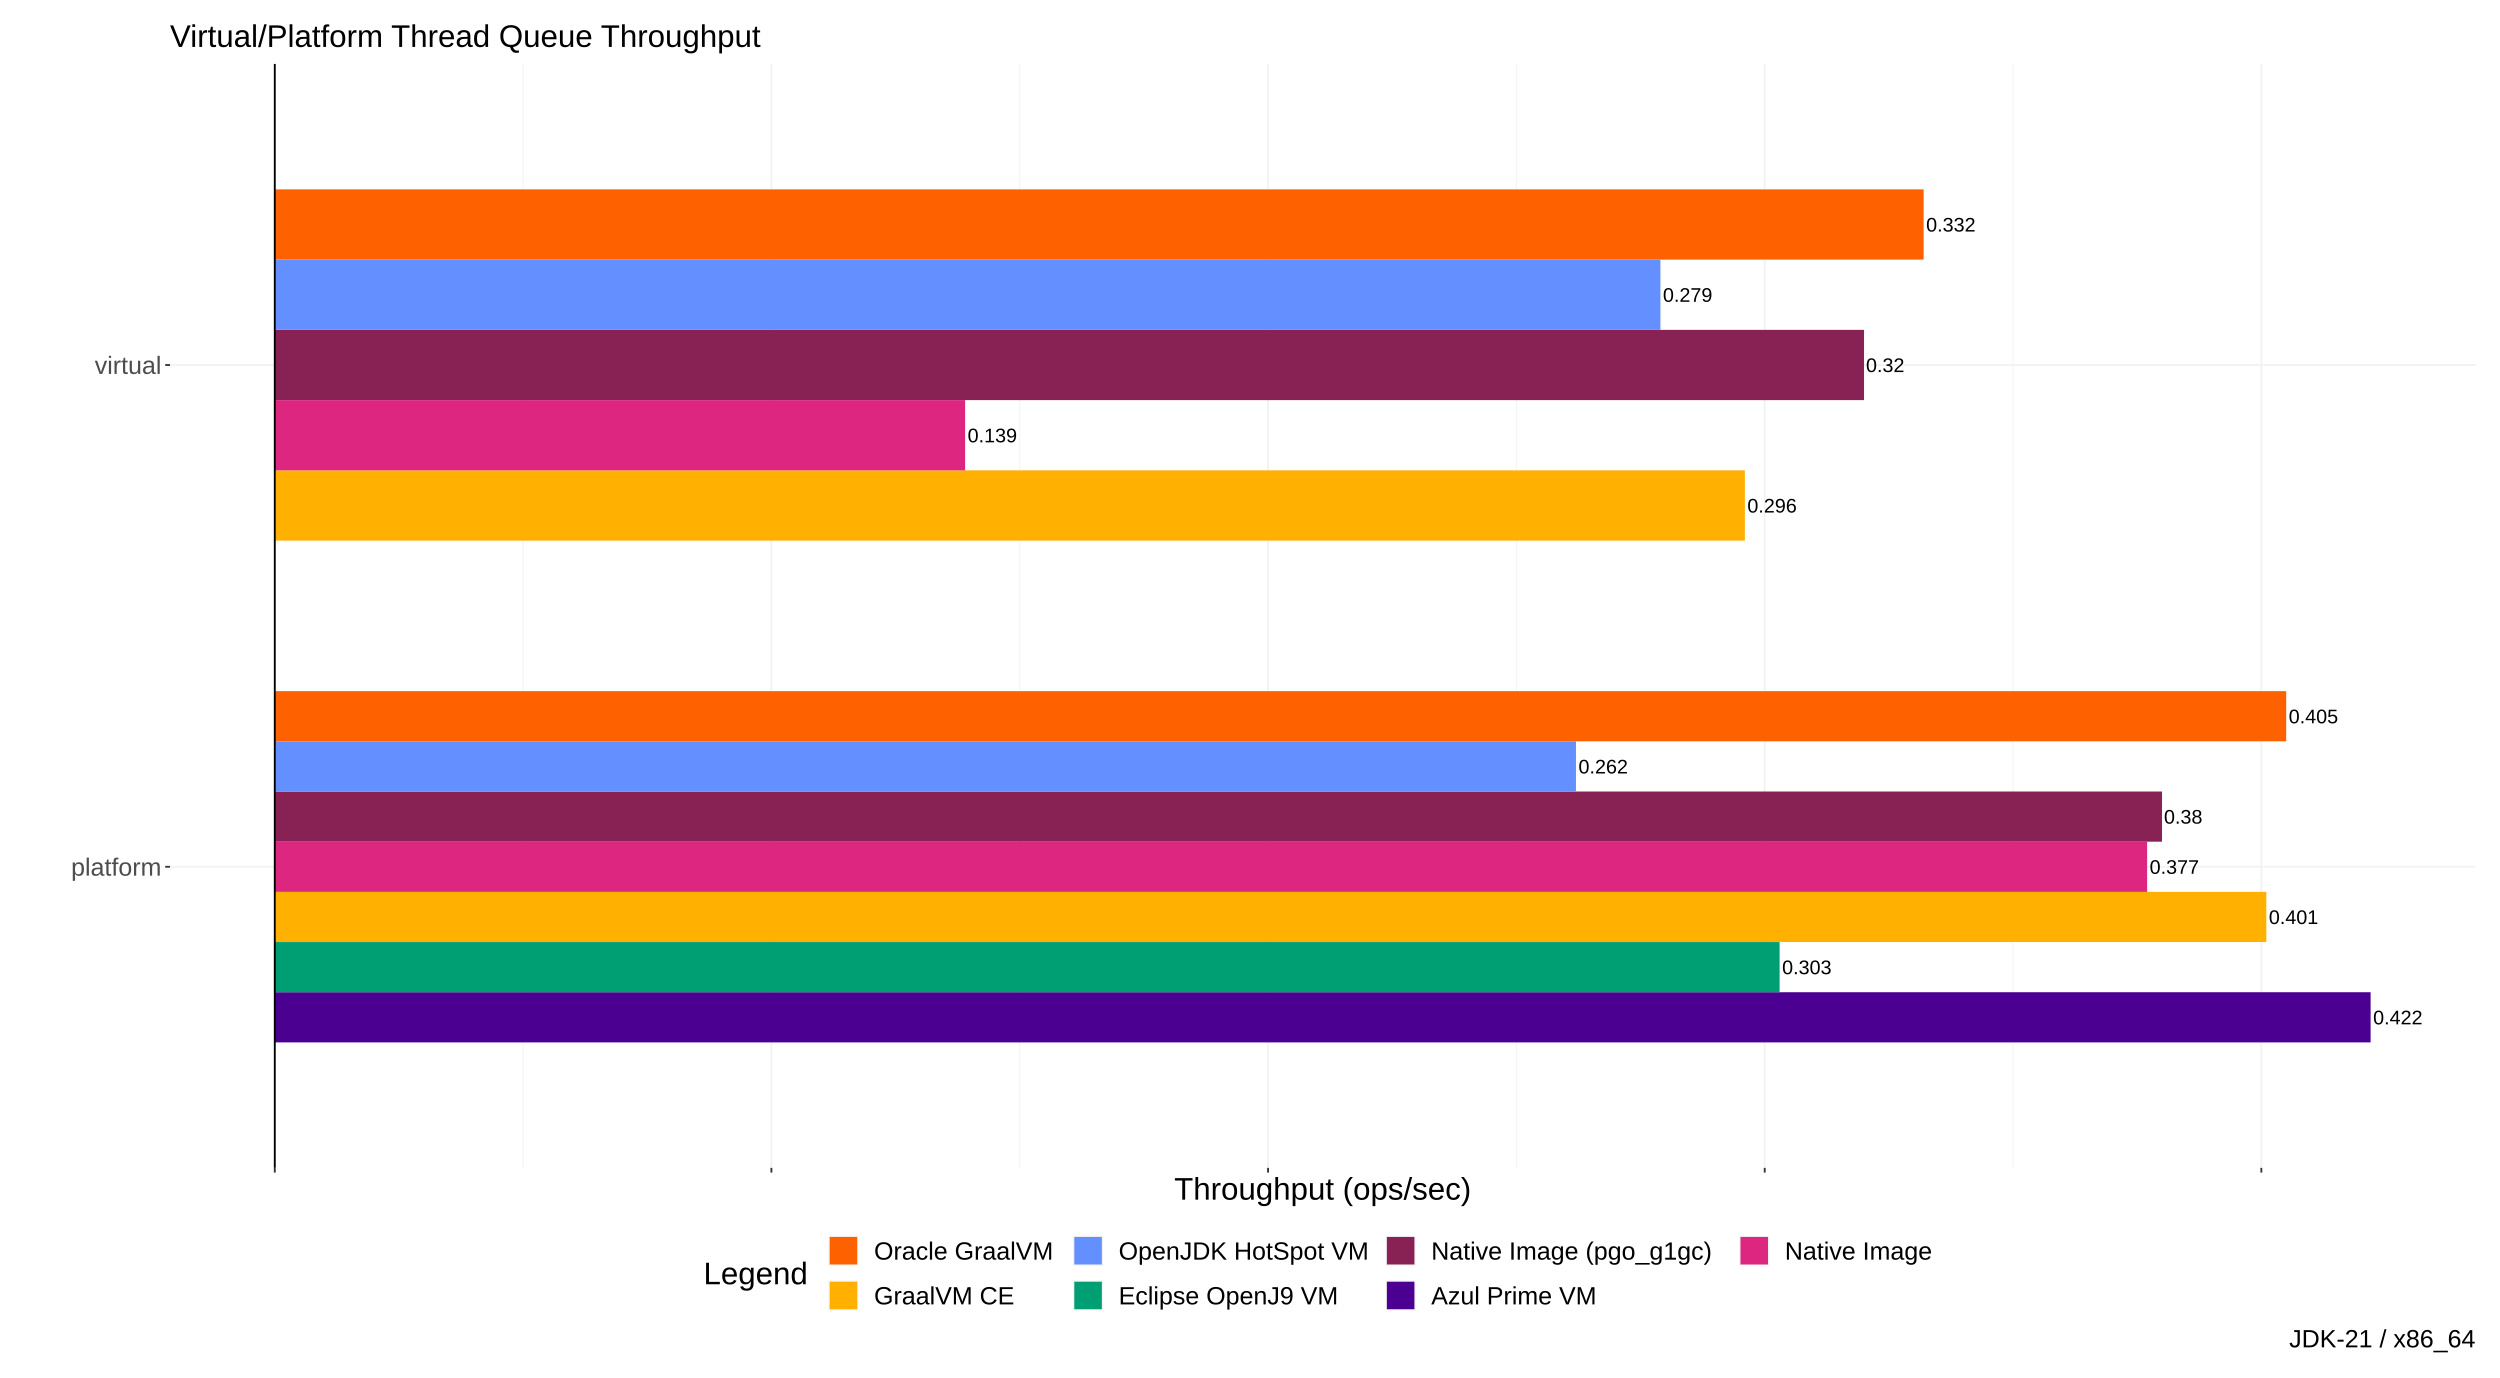
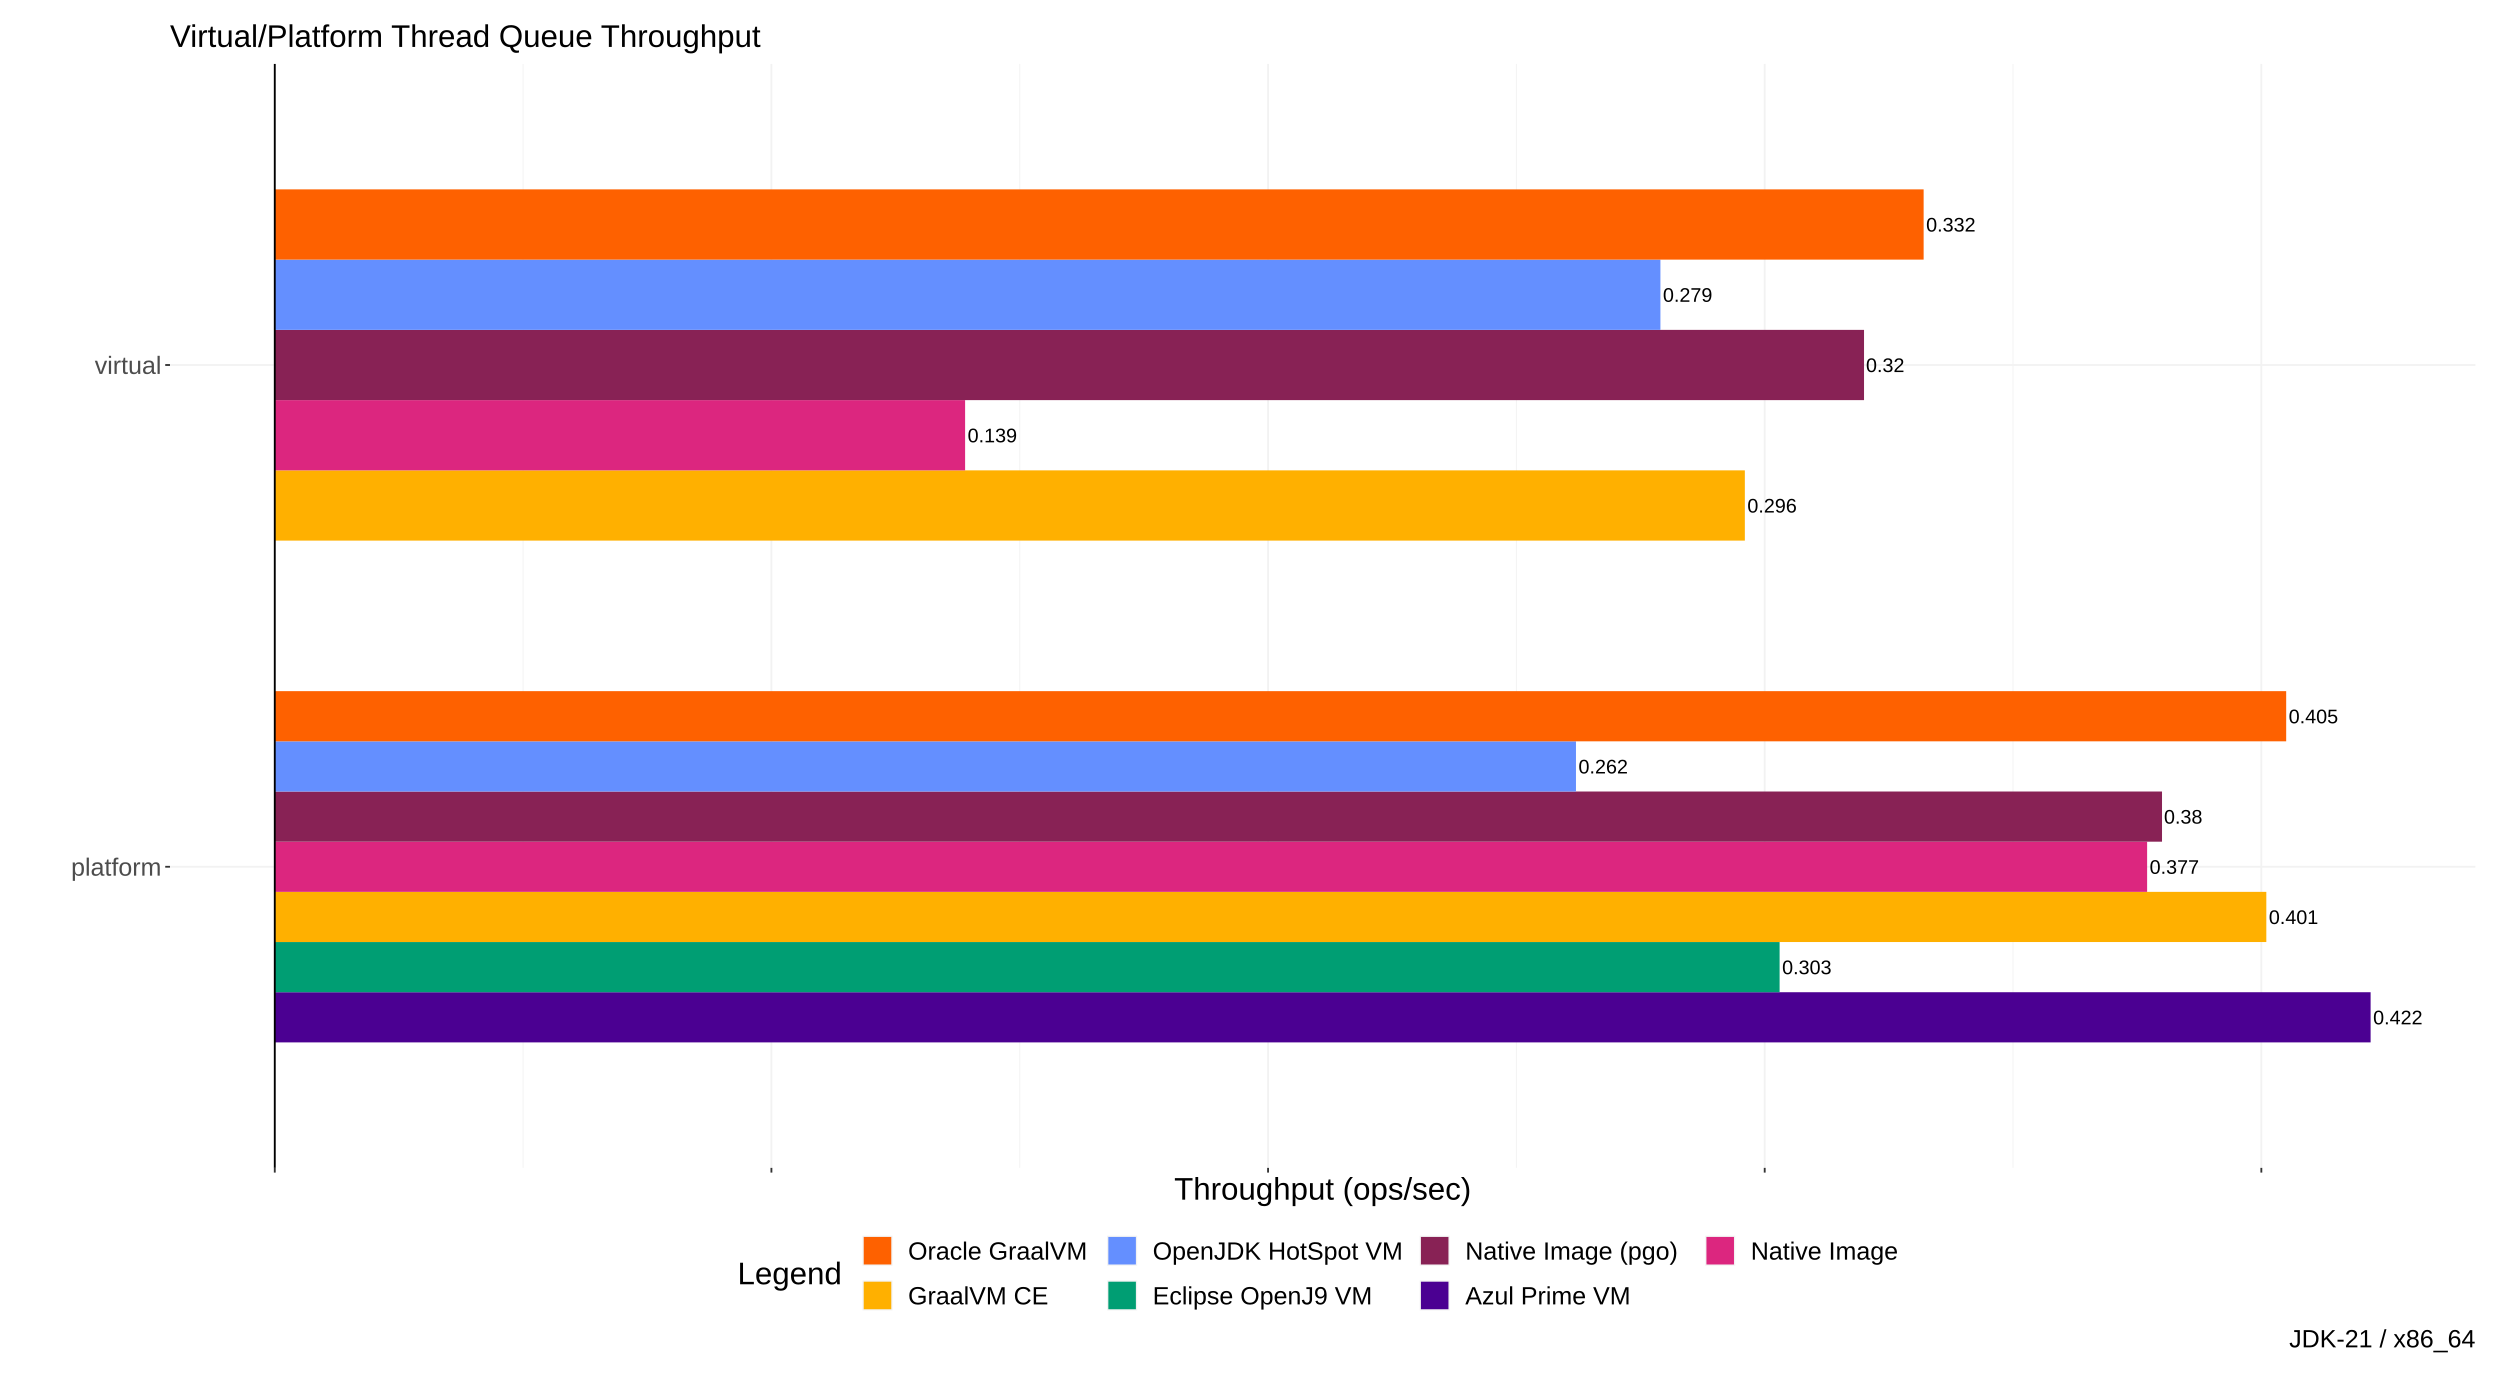
<svg xmlns="http://www.w3.org/2000/svg" class="svglite" width="1440.00pt" height="793.70pt" viewBox="0 0 1440.00 793.70">
  <defs>
    <style type="text/css">
    .svglite line, .svglite polyline, .svglite polygon, .svglite path, .svglite rect, .svglite circle {
      fill: none;
      stroke: #000000;
      stroke-linecap: round;
      stroke-linejoin: round;
      stroke-miterlimit: 10.00;
    }
    .svglite text {
      white-space: pre;
    }
  </style>
  </defs>
  <rect width="100%" height="100%" style="stroke: none; fill: #FFFFFF;" />
  <defs>
    <clipPath id="cpMC4wMHwxNDQwLjAwfDAuMDB8NzkzLjcw">
      <rect x="0.00" y="0.00" width="1440.00" height="793.70" />
    </clipPath>
  </defs>
  <g clip-path="url(#cpMC4wMHwxNDQwLjAwfDAuMDB8NzkzLjcw)">
    <rect x="0.00" y="0.00" width="1440.00" height="793.70" style="stroke-width: 1.07; stroke: #FFFFFF; fill: #FFFFFF;" />
    <rect x="97.91" y="36.82" width="1327.92" height="635.85" style="stroke-width: 1.07; stroke: none;" />
    <polyline points="301.30,672.68 301.30,36.82 " style="stroke-width: 0.53; stroke: #F2F2F2; stroke-linecap: butt;" />
    <polyline points="587.37,672.68 587.37,36.82 " style="stroke-width: 0.53; stroke: #F2F2F2; stroke-linecap: butt;" />
    <polyline points="873.43,672.68 873.43,36.82 " style="stroke-width: 0.53; stroke: #F2F2F2; stroke-linecap: butt;" />
    <polyline points="1159.50,672.68 1159.50,36.82 " style="stroke-width: 0.53; stroke: #F2F2F2; stroke-linecap: butt;" />
    <polyline points="97.91,499.26 1425.83,499.26 " style="stroke-width: 1.07; stroke: #F2F2F2; stroke-linecap: butt;" />
    <polyline points="97.91,210.24 1425.83,210.24 " style="stroke-width: 1.07; stroke: #F2F2F2; stroke-linecap: butt;" />
    <polyline points="158.27,672.68 158.27,36.82 " style="stroke-width: 1.07; stroke: #F2F2F2; stroke-linecap: butt;" />
    <polyline points="444.33,672.68 444.33,36.82 " style="stroke-width: 1.07; stroke: #F2F2F2; stroke-linecap: butt;" />
    <polyline points="730.40,672.68 730.40,36.82 " style="stroke-width: 1.07; stroke: #F2F2F2; stroke-linecap: butt;" />
    <polyline points="1016.47,672.68 1016.47,36.82 " style="stroke-width: 1.07; stroke: #F2F2F2; stroke-linecap: butt;" />
    <polyline points="1302.53,672.68 1302.53,36.82 " style="stroke-width: 1.07; stroke: #F2F2F2; stroke-linecap: butt;" />
    <rect x="158.27" y="571.52" width="1207.20" height="28.90" style="stroke-width: 1.07; stroke: none; stroke-linecap: butt; stroke-linejoin: miter; fill: #4B0092;" />
    <rect x="158.27" y="542.62" width="866.78" height="28.90" style="stroke-width: 1.07; stroke: none; stroke-linecap: butt; stroke-linejoin: miter; fill: #009E73;" />
    <rect x="158.27" y="513.71" width="1147.13" height="28.90" style="stroke-width: 1.07; stroke: none; stroke-linecap: butt; stroke-linejoin: miter; fill: #FFB000;" />
    <rect x="158.27" y="270.93" width="846.76" height="40.46" style="stroke-width: 1.07; stroke: none; stroke-linecap: butt; stroke-linejoin: miter; fill: #FFB000;" />
    <rect x="158.27" y="230.47" width="397.63" height="40.46" style="stroke-width: 1.07; stroke: none; stroke-linecap: butt; stroke-linejoin: miter; fill: #DC267F;" />
    <rect x="158.27" y="484.81" width="1078.47" height="28.90" style="stroke-width: 1.07; stroke: none; stroke-linecap: butt; stroke-linejoin: miter; fill: #DC267F;" />
    <rect x="158.27" y="455.91" width="1087.05" height="28.90" style="stroke-width: 1.07; stroke: none; stroke-linecap: butt; stroke-linejoin: miter; fill: #882255;" />
    <rect x="158.27" y="190.01" width="915.41" height="40.46" style="stroke-width: 1.07; stroke: none; stroke-linecap: butt; stroke-linejoin: miter; fill: #882255;" />
    <rect x="158.27" y="149.54" width="798.13" height="40.46" style="stroke-width: 1.07; stroke: none; stroke-linecap: butt; stroke-linejoin: miter; fill: #648FFF;" />
    <rect x="158.27" y="427.01" width="749.49" height="28.90" style="stroke-width: 1.07; stroke: none; stroke-linecap: butt; stroke-linejoin: miter; fill: #648FFF;" />
    <rect x="158.27" y="109.08" width="949.74" height="40.46" style="stroke-width: 1.07; stroke: none; stroke-linecap: butt; stroke-linejoin: miter; fill: #FE6100;" />
    <rect x="158.27" y="398.10" width="1158.57" height="28.90" style="stroke-width: 1.07; stroke: none; stroke-linecap: butt; stroke-linejoin: miter; fill: #FE6100;" />
    <text x="1366.92" y="590.03" style="font-size: 11.38px; font-family: &quot;Liberation Sans&quot;;" textLength="29.08px" lengthAdjust="spacingAndGlyphs">0.422</text>
    <text x="1026.50" y="561.13" style="font-size: 11.38px; font-family: &quot;Liberation Sans&quot;;" textLength="29.08px" lengthAdjust="spacingAndGlyphs">0.303</text>
    <text x="1306.85" y="532.23" style="font-size: 11.38px; font-family: &quot;Liberation Sans&quot;;" textLength="29.08px" lengthAdjust="spacingAndGlyphs">0.401</text>
    <text x="1006.48" y="295.23" style="font-size: 11.38px; font-family: &quot;Liberation Sans&quot;;" textLength="29.08px" lengthAdjust="spacingAndGlyphs">0.296</text>
    <text x="557.35" y="254.77" style="font-size: 11.38px; font-family: &quot;Liberation Sans&quot;;" textLength="29.08px" lengthAdjust="spacingAndGlyphs">0.139</text>
    <text x="1238.19" y="503.33" style="font-size: 11.38px; font-family: &quot;Liberation Sans&quot;;" textLength="29.08px" lengthAdjust="spacingAndGlyphs">0.377</text>
    <text x="1246.45" y="474.42" style="font-size: 11.38px; font-family: &quot;Liberation Sans&quot;;" textLength="22.57px" lengthAdjust="spacingAndGlyphs">0.38</text>
    <text x="1074.81" y="214.30" style="font-size: 11.38px; font-family: &quot;Liberation Sans&quot;;" textLength="22.57px" lengthAdjust="spacingAndGlyphs">0.32</text>
    <text x="957.85" y="173.84" style="font-size: 11.38px; font-family: &quot;Liberation Sans&quot;;" textLength="29.08px" lengthAdjust="spacingAndGlyphs">0.279</text>
    <text x="909.21" y="445.52" style="font-size: 11.38px; font-family: &quot;Liberation Sans&quot;;" textLength="29.08px" lengthAdjust="spacingAndGlyphs">0.262</text>
    <text x="1109.46" y="133.38" style="font-size: 11.38px; font-family: &quot;Liberation Sans&quot;;" textLength="29.08px" lengthAdjust="spacingAndGlyphs">0.332</text>
    <text x="1318.29" y="416.62" style="font-size: 11.38px; font-family: &quot;Liberation Sans&quot;;" textLength="29.08px" lengthAdjust="spacingAndGlyphs">0.405</text>
    <line x1="158.27" y1="672.68" x2="158.27" y2="36.82" style="stroke-width: 1.07; stroke-linecap: butt;" />
    <text x="92.97" y="504.40" text-anchor="end" style="font-size: 14.40px;fill: #4D4D4D; font-family: &quot;Liberation Sans&quot;;" textLength="58.89px" lengthAdjust="spacingAndGlyphs">platform</text>
    <text x="92.97" y="215.38" text-anchor="end" style="font-size: 14.40px;fill: #4D4D4D; font-family: &quot;Liberation Sans&quot;;" textLength="42.84px" lengthAdjust="spacingAndGlyphs">virtual</text>
    <polyline points="95.17,499.26 97.91,499.26 " style="stroke-width: 1.07; stroke: #333333; stroke-linecap: butt;" />
    <polyline points="95.17,210.24 97.91,210.24 " style="stroke-width: 1.07; stroke: #333333; stroke-linecap: butt;" />
    <polyline points="158.27,675.42 158.27,672.68 " style="stroke-width: 1.07; stroke: #333333; stroke-linecap: butt;" />
    <polyline points="444.33,675.42 444.33,672.68 " style="stroke-width: 1.07; stroke: #333333; stroke-linecap: butt;" />
    <polyline points="730.40,675.42 730.40,672.68 " style="stroke-width: 1.07; stroke: #333333; stroke-linecap: butt;" />
    <polyline points="1016.47,675.42 1016.47,672.68 " style="stroke-width: 1.07; stroke: #333333; stroke-linecap: butt;" />
    <polyline points="1302.53,675.42 1302.53,672.68 " style="stroke-width: 1.07; stroke: #333333; stroke-linecap: butt;" />
    <text x="761.87" y="691.01" text-anchor="middle" style="font-size: 18.00px; font-family: &quot;Liberation Sans&quot;;" textLength="181.67px" lengthAdjust="spacingAndGlyphs">Throughput (ops/sec)</text>
-     <rect x="399.74" y="706.29" width="724.26" height="54.02" style="stroke-width: 1.07; stroke: none; fill: #FFFFFF;" />
-     <text x="405.22" y="739.73" style="font-size: 18.00px; font-family: &quot;Liberation Sans&quot;;" textLength="63.01px" lengthAdjust="spacingAndGlyphs">Legend</text>
-     <rect x="477.19" y="711.77" width="17.28" height="17.28" style="stroke-width: 1.07; stroke: none; fill: #F2F2F2;" />
-     <rect x="477.90" y="712.48" width="15.86" height="15.86" style="stroke-width: 1.07; stroke: none; stroke-linecap: butt; stroke-linejoin: miter; fill: #FE6100;" />
-     <rect x="618.09" y="711.77" width="17.28" height="17.28" style="stroke-width: 1.07; stroke: none; fill: #F2F2F2;" />
-     <rect x="618.80" y="712.48" width="15.86" height="15.86" style="stroke-width: 1.07; stroke: none; stroke-linecap: butt; stroke-linejoin: miter; fill: #648FFF;" />
-     <rect x="798.13" y="711.77" width="17.28" height="17.28" style="stroke-width: 1.07; stroke: none; fill: #F2F2F2;" />
-     <rect x="798.84" y="712.48" width="15.86" height="15.86" style="stroke-width: 1.07; stroke: none; stroke-linecap: butt; stroke-linejoin: miter; fill: #882255;" />
-     <rect x="1001.81" y="711.77" width="17.28" height="17.28" style="stroke-width: 1.07; stroke: none; fill: #F2F2F2;" />
-     <rect x="1002.52" y="712.48" width="15.86" height="15.86" style="stroke-width: 1.07; stroke: none; stroke-linecap: butt; stroke-linejoin: miter; fill: #DC267F;" />
-     <rect x="477.19" y="737.55" width="17.28" height="17.28" style="stroke-width: 1.07; stroke: none; fill: #F2F2F2;" />
-     <rect x="477.90" y="738.26" width="15.86" height="15.86" style="stroke-width: 1.07; stroke: none; stroke-linecap: butt; stroke-linejoin: miter; fill: #FFB000;" />
-     <rect x="618.09" y="737.55" width="17.28" height="17.28" style="stroke-width: 1.07; stroke: none; fill: #F2F2F2;" />
-     <rect x="618.80" y="738.26" width="15.86" height="15.86" style="stroke-width: 1.07; stroke: none; stroke-linecap: butt; stroke-linejoin: miter; fill: #009E73;" />
-     <rect x="798.13" y="737.55" width="17.28" height="17.28" style="stroke-width: 1.07; stroke: none; fill: #F2F2F2;" />
-     <rect x="798.84" y="738.26" width="15.86" height="15.86" style="stroke-width: 1.07; stroke: none; stroke-linecap: butt; stroke-linejoin: miter; fill: #4B0092;" />
-     <text x="503.44" y="725.55" style="font-size: 14.40px; font-family: &quot;Liberation Sans&quot;;" textLength="105.69px" lengthAdjust="spacingAndGlyphs">Oracle GraalVM</text>
-     <text x="644.34" y="725.55" style="font-size: 14.40px; font-family: &quot;Liberation Sans&quot;;" textLength="144.83px" lengthAdjust="spacingAndGlyphs">OpenJDK HotSpot VM</text>
-     <text x="824.38" y="725.55" style="font-size: 14.40px; font-family: &quot;Liberation Sans&quot;;" textLength="168.47px" lengthAdjust="spacingAndGlyphs">Native Image (pgo_g1gc)</text>
-     <text x="1028.06" y="725.55" style="font-size: 14.40px; font-family: &quot;Liberation Sans&quot;;" textLength="90.46px" lengthAdjust="spacingAndGlyphs">Native Image</text>
-     <text x="503.44" y="751.33" style="font-size: 14.40px; font-family: &quot;Liberation Sans&quot;;" textLength="78.80px" lengthAdjust="spacingAndGlyphs">GraalVM CE</text>
-     <text x="644.34" y="751.33" style="font-size: 14.40px; font-family: &quot;Liberation Sans&quot;;" textLength="124.62px" lengthAdjust="spacingAndGlyphs">Eclipse OpenJ9 VM</text>
-     <text x="824.38" y="751.33" style="font-size: 14.40px; font-family: &quot;Liberation Sans&quot;;" textLength="97.67px" lengthAdjust="spacingAndGlyphs">Azul Prime VM</text>
+     <rect x="419.35" y="706.29" width="685.04" height="54.02" style="stroke-width: 1.07; stroke: none; fill: #FFFFFF;" />
+     <text x="424.82" y="739.73" style="font-size: 18.00px; font-family: &quot;Liberation Sans&quot;;" textLength="63.01px" lengthAdjust="spacingAndGlyphs">Legend</text>
+     <rect x="496.80" y="711.77" width="17.28" height="17.28" style="stroke-width: 1.07; stroke: none; fill: #F2F2F2;" />
+     <rect x="497.51" y="712.48" width="15.86" height="15.86" style="stroke-width: 1.07; stroke: none; stroke-linecap: butt; stroke-linejoin: miter; fill: #FE6100;" />
+     <rect x="637.70" y="711.77" width="17.28" height="17.28" style="stroke-width: 1.07; stroke: none; fill: #F2F2F2;" />
+     <rect x="638.41" y="712.48" width="15.86" height="15.86" style="stroke-width: 1.07; stroke: none; stroke-linecap: butt; stroke-linejoin: miter; fill: #648FFF;" />
+     <rect x="817.74" y="711.77" width="17.28" height="17.28" style="stroke-width: 1.07; stroke: none; fill: #F2F2F2;" />
+     <rect x="818.45" y="712.48" width="15.86" height="15.86" style="stroke-width: 1.07; stroke: none; stroke-linecap: butt; stroke-linejoin: miter; fill: #882255;" />
+     <rect x="982.20" y="711.77" width="17.28" height="17.28" style="stroke-width: 1.07; stroke: none; fill: #F2F2F2;" />
+     <rect x="982.91" y="712.48" width="15.86" height="15.86" style="stroke-width: 1.07; stroke: none; stroke-linecap: butt; stroke-linejoin: miter; fill: #DC267F;" />
+     <rect x="496.80" y="737.55" width="17.28" height="17.28" style="stroke-width: 1.07; stroke: none; fill: #F2F2F2;" />
+     <rect x="497.51" y="738.26" width="15.86" height="15.86" style="stroke-width: 1.07; stroke: none; stroke-linecap: butt; stroke-linejoin: miter; fill: #FFB000;" />
+     <rect x="637.70" y="737.55" width="17.28" height="17.28" style="stroke-width: 1.07; stroke: none; fill: #F2F2F2;" />
+     <rect x="638.41" y="738.26" width="15.86" height="15.86" style="stroke-width: 1.07; stroke: none; stroke-linecap: butt; stroke-linejoin: miter; fill: #009E73;" />
+     <rect x="817.74" y="737.55" width="17.28" height="17.28" style="stroke-width: 1.07; stroke: none; fill: #F2F2F2;" />
+     <rect x="818.45" y="738.26" width="15.86" height="15.86" style="stroke-width: 1.07; stroke: none; stroke-linecap: butt; stroke-linejoin: miter; fill: #4B0092;" />
+     <text x="523.04" y="725.55" style="font-size: 14.40px; font-family: &quot;Liberation Sans&quot;;" textLength="105.69px" lengthAdjust="spacingAndGlyphs">Oracle GraalVM</text>
+     <text x="663.95" y="725.55" style="font-size: 14.40px; font-family: &quot;Liberation Sans&quot;;" textLength="144.83px" lengthAdjust="spacingAndGlyphs">OpenJDK HotSpot VM</text>
+     <text x="843.99" y="725.55" style="font-size: 14.40px; font-family: &quot;Liberation Sans&quot;;" textLength="129.25px" lengthAdjust="spacingAndGlyphs">Native Image (pgo)</text>
+     <text x="1008.45" y="725.55" style="font-size: 14.40px; font-family: &quot;Liberation Sans&quot;;" textLength="90.46px" lengthAdjust="spacingAndGlyphs">Native Image</text>
+     <text x="523.04" y="751.33" style="font-size: 14.40px; font-family: &quot;Liberation Sans&quot;;" textLength="78.80px" lengthAdjust="spacingAndGlyphs">GraalVM CE</text>
+     <text x="663.95" y="751.33" style="font-size: 14.40px; font-family: &quot;Liberation Sans&quot;;" textLength="124.62px" lengthAdjust="spacingAndGlyphs">Eclipse OpenJ9 VM</text>
+     <text x="843.99" y="751.33" style="font-size: 14.40px; font-family: &quot;Liberation Sans&quot;;" textLength="97.67px" lengthAdjust="spacingAndGlyphs">Azul Prime VM</text>
    <text x="97.91" y="27.03" style="font-size: 18.00px; font-family: &quot;Liberation Sans&quot;;" textLength="367.48px" lengthAdjust="spacingAndGlyphs">Virtual/Platform Thread Queue Throughput</text>
    <text x="1425.83" y="776.07" text-anchor="end" style="font-size: 14.40px; font-family: &quot;Liberation Sans&quot;;" textLength="104.20px" lengthAdjust="spacingAndGlyphs">JDK-21 / x86_64</text>
  </g>
</svg>
